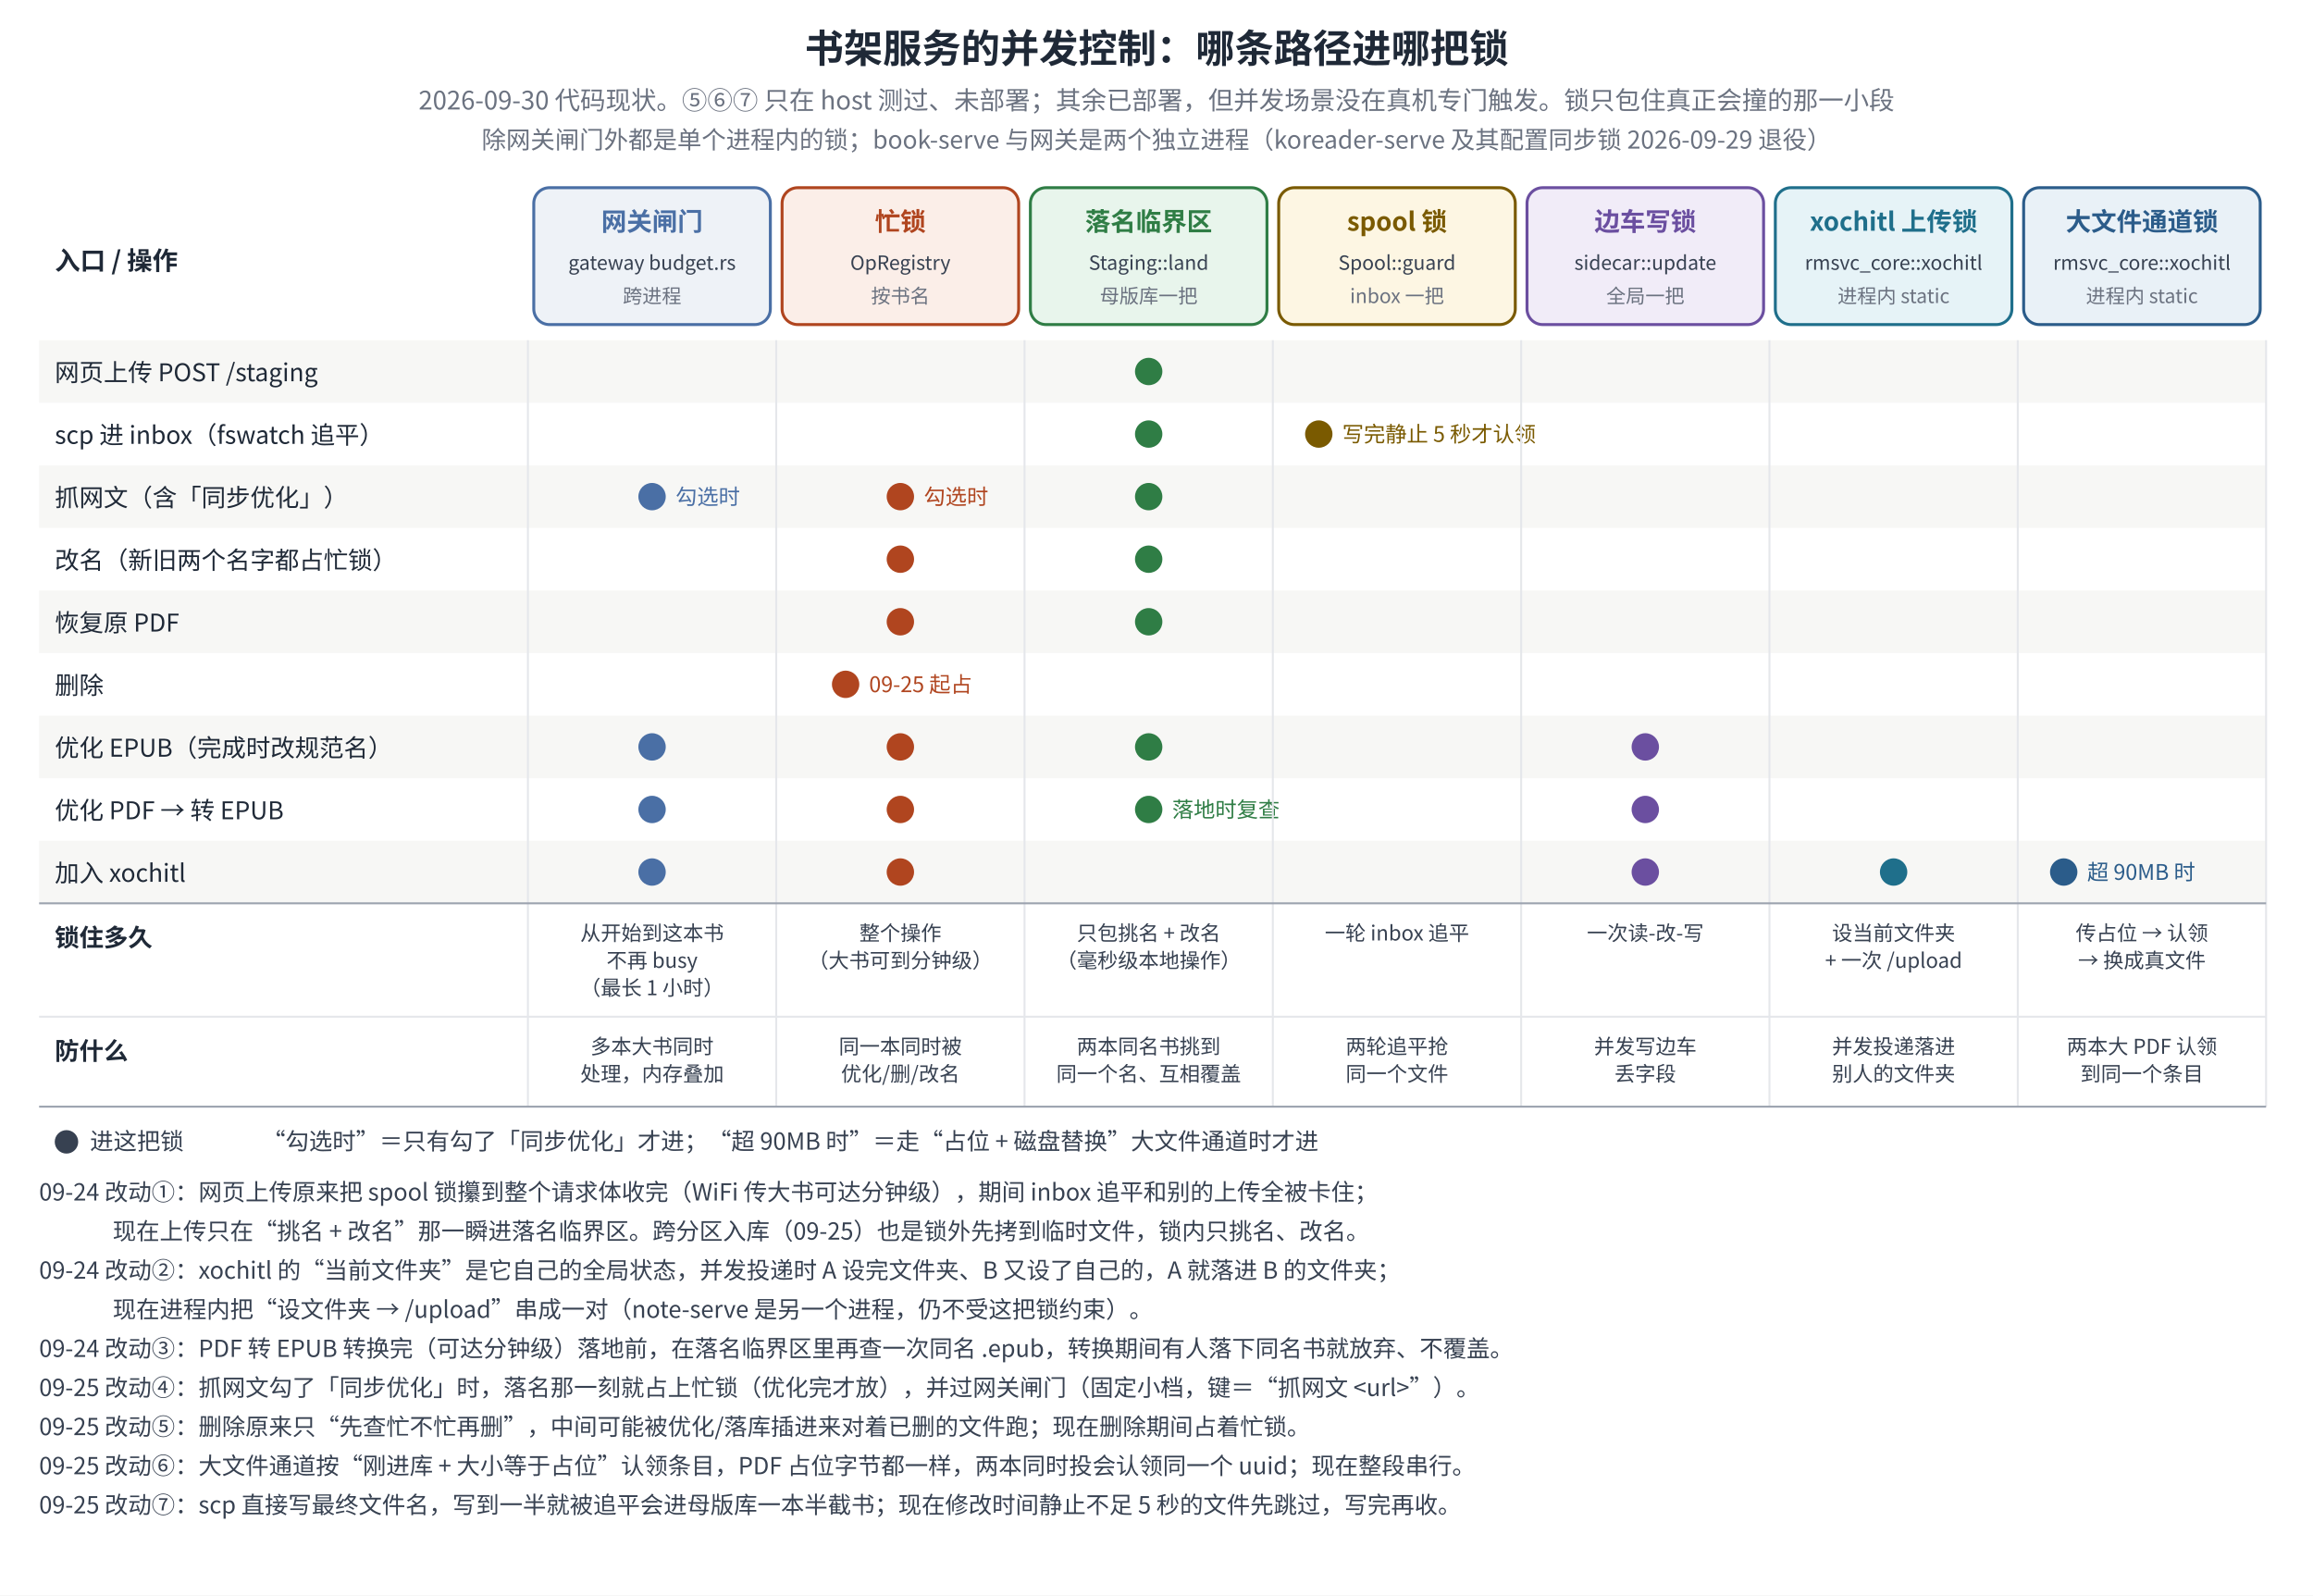
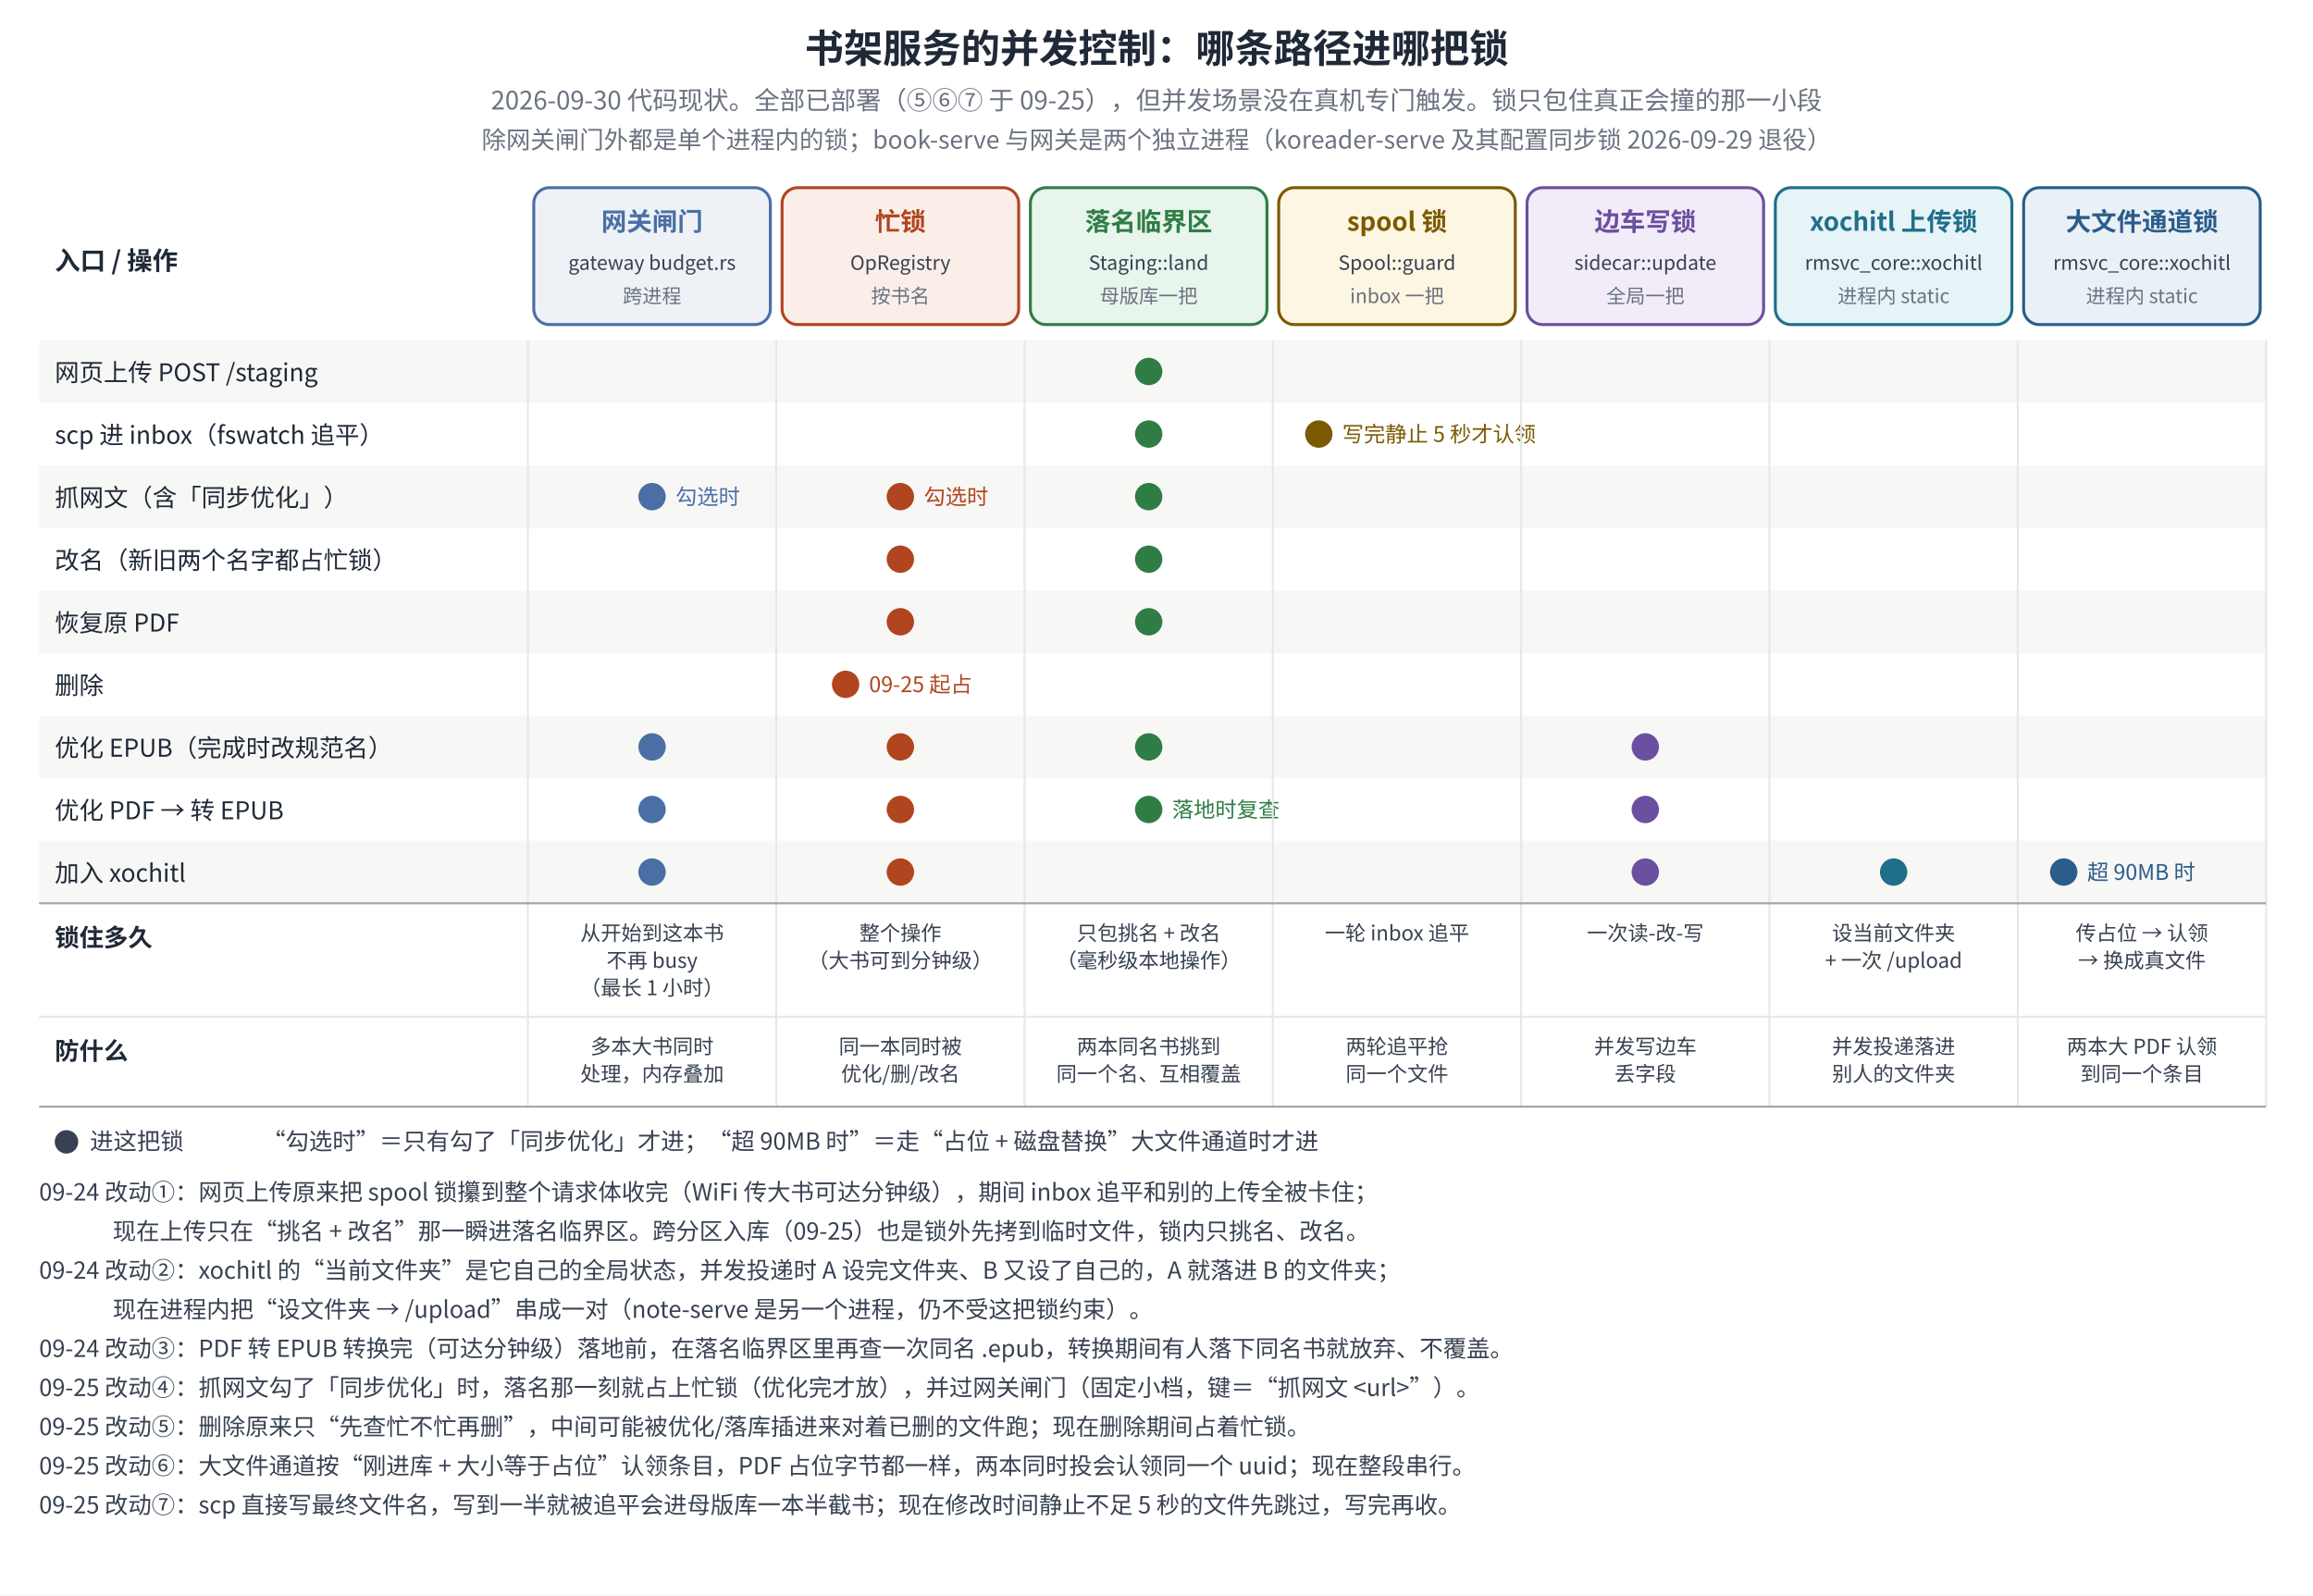
<svg xmlns="http://www.w3.org/2000/svg" width="1183" height="816" viewBox="0 0 1183 816" font-family="Noto Sans CJK SC, sans-serif">
  <rect width="1183" height="816" fill="#ffffff" />
  <text x="591.5" y="32" text-anchor="middle" font-size="20" font-weight="bold" fill="#1f2937">书架服务的并发控制：哪条路径进哪把锁</text>
-   <text x="591.5" y="56" text-anchor="middle" font-size="13" fill="#6b7280">2026-09-30 代码现状。⑤⑥⑦ 只在 host 测过、未部署；其余已部署，但并发场景没在真机专门触发。锁只包住真正会撞的那一小段</text>
+   <text x="591.5" y="56" text-anchor="middle" font-size="13" fill="#6b7280">2026-09-30 代码现状。全部已部署（⑤⑥⑦ 于 09-25），但并发场景没在真机专门触发。锁只包住真正会撞的那一小段</text>
  <text x="591.5" y="76" text-anchor="middle" font-size="12.5" fill="#6b7280">除网关闸门外都是单个进程内的锁；book-serve 与网关是两个独立进程（koreader-serve 及其配置同步锁 2026-09-29 退役）</text>
  <rect x="273" y="96" width="121" height="70" rx="8" fill="#eef2f7" stroke="#4a6fa5" stroke-width="1.5" />
  <text x="333.5" y="118" text-anchor="middle" font-size="13" font-weight="bold" fill="#4a6fa5">网关闸门</text>
  <text x="333.5" y="138" text-anchor="middle" font-size="10" fill="#374151">gateway budget.rs</text>
  <text x="333.5" y="155" text-anchor="middle" font-size="10" fill="#6b7280">跨进程</text>
  <rect x="400" y="96" width="121" height="70" rx="8" fill="#fbeee8" stroke="#b0451f" stroke-width="1.5" />
  <text x="460.5" y="118" text-anchor="middle" font-size="13" font-weight="bold" fill="#b0451f">忙锁</text>
  <text x="460.5" y="138" text-anchor="middle" font-size="10" fill="#374151">OpRegistry</text>
  <text x="460.5" y="155" text-anchor="middle" font-size="10" fill="#6b7280">按书名</text>
  <rect x="527" y="96" width="121" height="70" rx="8" fill="#e8f5ec" stroke="#2f7d45" stroke-width="1.5" />
  <text x="587.5" y="118" text-anchor="middle" font-size="13" font-weight="bold" fill="#2f7d45">落名临界区</text>
  <text x="587.5" y="138" text-anchor="middle" font-size="10" fill="#374151">Staging::land</text>
  <text x="587.5" y="155" text-anchor="middle" font-size="10" fill="#6b7280">母版库一把</text>
  <rect x="654" y="96" width="121" height="70" rx="8" fill="#fdf6e3" stroke="#7a5a00" stroke-width="1.5" />
  <text x="714.5" y="118" text-anchor="middle" font-size="13" font-weight="bold" fill="#7a5a00">spool 锁</text>
  <text x="714.5" y="138" text-anchor="middle" font-size="10" fill="#374151">Spool::guard</text>
  <text x="714.5" y="155" text-anchor="middle" font-size="10" fill="#6b7280">inbox 一把</text>
  <rect x="781" y="96" width="121" height="70" rx="8" fill="#f1ecf8" stroke="#6b4fa0" stroke-width="1.5" />
  <text x="841.5" y="118" text-anchor="middle" font-size="13" font-weight="bold" fill="#6b4fa0">边车写锁</text>
  <text x="841.5" y="138" text-anchor="middle" font-size="10" fill="#374151">sidecar::update</text>
  <text x="841.5" y="155" text-anchor="middle" font-size="10" fill="#6b7280">全局一把</text>
  <rect x="908" y="96" width="121" height="70" rx="8" fill="#e6f3f7" stroke="#1f6f8b" stroke-width="1.5" />
  <text x="968.5" y="118" text-anchor="middle" font-size="13" font-weight="bold" fill="#1f6f8b">xochitl 上传锁</text>
  <text x="968.5" y="138" text-anchor="middle" font-size="10" fill="#374151">rmsvc_core::xochitl</text>
  <text x="968.5" y="155" text-anchor="middle" font-size="10" fill="#6b7280">进程内 static</text>
  <rect x="1035" y="96" width="121" height="70" rx="8" fill="#e9f1f7" stroke="#2b5c8a" stroke-width="1.5" />
  <text x="1095.5" y="118" text-anchor="middle" font-size="13" font-weight="bold" fill="#2b5c8a">大文件通道锁</text>
  <text x="1095.5" y="138" text-anchor="middle" font-size="10" fill="#374151">rmsvc_core::xochitl</text>
  <text x="1095.5" y="155" text-anchor="middle" font-size="10" fill="#6b7280">进程内 static</text>
  <text x="28" y="138" font-size="13" font-weight="bold" fill="#1f2937">入口 / 操作</text>
  <rect x="20" y="174" width="1139" height="32" fill="#f7f7f5" />
  <text x="28" y="195" font-size="12.5" fill="#1f2937">网页上传  POST /staging</text>
  <circle cx="587.5" cy="190" r="7" fill="#2f7d45" />
  <text x="28" y="227" font-size="12.5" fill="#1f2937">scp 进 inbox（fswatch 追平）</text>
  <circle cx="587.5" cy="222" r="7" fill="#2f7d45" />
  <circle cx="674.5" cy="222" r="7" fill="#7a5a00" />
  <text x="686.5" y="226" font-size="11" fill="#7a5a00">写完静止 5 秒才认领</text>
  <rect x="20" y="238" width="1139" height="32" fill="#f7f7f5" />
  <text x="28" y="259" font-size="12.5" fill="#1f2937">抓网文（含「同步优化」）</text>
  <circle cx="333.5" cy="254" r="7" fill="#4a6fa5" />
  <text x="345.5" y="258" font-size="11" fill="#4a6fa5">勾选时</text>
  <circle cx="460.5" cy="254" r="7" fill="#b0451f" />
  <text x="472.5" y="258" font-size="11" fill="#b0451f">勾选时</text>
  <circle cx="587.5" cy="254" r="7" fill="#2f7d45" />
  <text x="28" y="291" font-size="12.5" fill="#1f2937">改名（新旧两个名字都占忙锁）</text>
  <circle cx="460.5" cy="286" r="7" fill="#b0451f" />
  <circle cx="587.5" cy="286" r="7" fill="#2f7d45" />
  <rect x="20" y="302" width="1139" height="32" fill="#f7f7f5" />
  <text x="28" y="323" font-size="12.5" fill="#1f2937">恢复原 PDF</text>
  <circle cx="460.5" cy="318" r="7" fill="#b0451f" />
  <circle cx="587.5" cy="318" r="7" fill="#2f7d45" />
  <text x="28" y="355" font-size="12.5" fill="#1f2937">删除</text>
  <circle cx="432.5" cy="350" r="7" fill="#b0451f" />
  <text x="444.5" y="354" font-size="11" fill="#b0451f">09-25 起占</text>
  <rect x="20" y="366" width="1139" height="32" fill="#f7f7f5" />
  <text x="28" y="387" font-size="12.5" fill="#1f2937">优化 EPUB（完成时改规范名）</text>
  <circle cx="333.5" cy="382" r="7" fill="#4a6fa5" />
  <circle cx="460.5" cy="382" r="7" fill="#b0451f" />
  <circle cx="587.5" cy="382" r="7" fill="#2f7d45" />
  <circle cx="841.5" cy="382" r="7" fill="#6b4fa0" />
  <text x="28" y="419" font-size="12.5" fill="#1f2937">优化 PDF → 转 EPUB</text>
  <circle cx="333.5" cy="414" r="7" fill="#4a6fa5" />
  <circle cx="460.5" cy="414" r="7" fill="#b0451f" />
  <circle cx="587.5" cy="414" r="7" fill="#2f7d45" />
  <text x="599.5" y="418" font-size="11" fill="#2f7d45">落地时复查</text>
  <circle cx="841.5" cy="414" r="7" fill="#6b4fa0" />
  <rect x="20" y="430" width="1139" height="32" fill="#f7f7f5" />
  <text x="28" y="451" font-size="12.5" fill="#1f2937">加入 xochitl</text>
  <circle cx="333.5" cy="446" r="7" fill="#4a6fa5" />
  <circle cx="460.5" cy="446" r="7" fill="#b0451f" />
  <circle cx="841.5" cy="446" r="7" fill="#6b4fa0" />
  <circle cx="968.5" cy="446" r="7" fill="#1f6f8b" />
  <circle cx="1055.5" cy="446" r="7" fill="#2b5c8a" />
  <text x="1067.5" y="450" font-size="11" fill="#2b5c8a">超 90MB 时</text>
  <line x1="270" y1="174" x2="270" y2="566" stroke="#e5e7eb" />
  <line x1="397" y1="174" x2="397" y2="566" stroke="#e5e7eb" />
  <line x1="524" y1="174" x2="524" y2="566" stroke="#e5e7eb" />
  <line x1="651" y1="174" x2="651" y2="566" stroke="#e5e7eb" />
  <line x1="778" y1="174" x2="778" y2="566" stroke="#e5e7eb" />
  <line x1="905" y1="174" x2="905" y2="566" stroke="#e5e7eb" />
  <line x1="1032" y1="174" x2="1032" y2="566" stroke="#e5e7eb" />
  <line x1="1159" y1="174" x2="1159" y2="566" stroke="#e5e7eb" />
  <line x1="20" y1="462" x2="1159" y2="462" stroke="#9ca3af" />
  <text x="28" y="484" font-size="12.5" font-weight="bold" fill="#1f2937">锁住多久</text>
  <text x="333.5" y="481" text-anchor="middle" font-size="10.5" fill="#374151">从开始到这本书</text>
  <text x="333.5" y="495" text-anchor="middle" font-size="10.5" fill="#374151">不再 busy</text>
  <text x="333.5" y="509" text-anchor="middle" font-size="10.5" fill="#374151">（最长 1 小时）</text>
  <text x="460.5" y="481" text-anchor="middle" font-size="10.5" fill="#374151">整个操作</text>
  <text x="460.5" y="495" text-anchor="middle" font-size="10.5" fill="#374151">（大书可到分钟级）</text>
  <text x="587.5" y="481" text-anchor="middle" font-size="10.5" fill="#374151">只包挑名 + 改名</text>
  <text x="587.5" y="495" text-anchor="middle" font-size="10.5" fill="#374151">（毫秒级本地操作）</text>
  <text x="714.5" y="481" text-anchor="middle" font-size="10.5" fill="#374151">一轮 inbox 追平</text>
  <text x="841.5" y="481" text-anchor="middle" font-size="10.5" fill="#374151">一次读-改-写</text>
  <text x="968.5" y="481" text-anchor="middle" font-size="10.5" fill="#374151">设当前文件夹</text>
  <text x="968.5" y="495" text-anchor="middle" font-size="10.5" fill="#374151">+ 一次 /upload</text>
  <text x="1095.5" y="481" text-anchor="middle" font-size="10.5" fill="#374151">传占位 → 认领</text>
  <text x="1095.5" y="495" text-anchor="middle" font-size="10.5" fill="#374151">→ 换成真文件</text>
  <line x1="20" y1="520" x2="1159" y2="520" stroke="#e5e7eb" />
  <text x="28" y="542" font-size="12.5" font-weight="bold" fill="#1f2937">防什么</text>
  <text x="333.5" y="539" text-anchor="middle" font-size="10.5" fill="#374151">多本大书同时</text>
  <text x="333.5" y="553" text-anchor="middle" font-size="10.5" fill="#374151">处理，内存叠加</text>
  <text x="460.5" y="539" text-anchor="middle" font-size="10.5" fill="#374151">同一本同时被</text>
  <text x="460.5" y="553" text-anchor="middle" font-size="10.5" fill="#374151">优化/删/改名</text>
  <text x="587.5" y="539" text-anchor="middle" font-size="10.5" fill="#374151">两本同名书挑到</text>
  <text x="587.5" y="553" text-anchor="middle" font-size="10.5" fill="#374151">同一个名、互相覆盖</text>
  <text x="714.5" y="539" text-anchor="middle" font-size="10.5" fill="#374151">两轮追平抢</text>
  <text x="714.5" y="553" text-anchor="middle" font-size="10.5" fill="#374151">同一个文件</text>
  <text x="841.5" y="539" text-anchor="middle" font-size="10.5" fill="#374151">并发写边车</text>
  <text x="841.5" y="553" text-anchor="middle" font-size="10.5" fill="#374151">丢字段</text>
  <text x="968.5" y="539" text-anchor="middle" font-size="10.5" fill="#374151">并发投递落进</text>
  <text x="968.5" y="553" text-anchor="middle" font-size="10.5" fill="#374151">别人的文件夹</text>
  <text x="1095.5" y="539" text-anchor="middle" font-size="10.5" fill="#374151">两本大 PDF 认领</text>
  <text x="1095.5" y="553" text-anchor="middle" font-size="10.5" fill="#374151">到同一个条目</text>
  <line x1="20" y1="566" x2="1159" y2="566" stroke="#9ca3af" />
  <circle cx="34" cy="584" r="6" fill="#374151" />
  <text x="46" y="588" font-size="12" fill="#374151">进这把锁</text>
  <text x="134" y="588" font-size="12" fill="#374151">“勾选时”＝只有勾了「同步优化」才进；“超 90MB 时”＝走“占位 + 磁盘替换”大文件通道时才进</text>
  <text x="20" y="614" font-size="12" fill="#374151" xml:space="preserve">09-24 改动①：网页上传原来把 spool 锁攥到整个请求体收完（WiFi 传大书可达分钟级），期间 inbox 追平和别的上传全被卡住；</text>
  <text x="20" y="634" font-size="12" fill="#374151" xml:space="preserve">              现在上传只在“挑名 + 改名”那一瞬进落名临界区。跨分区入库（09-25）也是锁外先拷到临时文件，锁内只挑名、改名。</text>
  <text x="20" y="654" font-size="12" fill="#374151" xml:space="preserve">09-24 改动②：xochitl 的“当前文件夹”是它自己的全局状态，并发投递时 A 设完文件夹、B 又设了自己的，A 就落进 B 的文件夹；</text>
  <text x="20" y="674" font-size="12" fill="#374151" xml:space="preserve">              现在进程内把“设文件夹 → /upload”串成一对（note-serve 是另一个进程，仍不受这把锁约束）。</text>
  <text x="20" y="694" font-size="12" fill="#374151" xml:space="preserve">09-24 改动③：PDF 转 EPUB 转换完（可达分钟级）落地前，在落名临界区里再查一次同名 .epub，转换期间有人落下同名书就放弃、不覆盖。</text>
  <text x="20" y="714" font-size="12" fill="#374151" xml:space="preserve">09-25 改动④：抓网文勾了「同步优化」时，落名那一刻就占上忙锁（优化完才放），并过网关闸门（固定小档，键＝“抓网文 &lt;url&gt;”）。</text>
  <text x="20" y="734" font-size="12" fill="#374151" xml:space="preserve">09-25 改动⑤：删除原来只“先查忙不忙再删”，中间可能被优化/落库插进来对着已删的文件跑；现在删除期间占着忙锁。</text>
  <text x="20" y="754" font-size="12" fill="#374151" xml:space="preserve">09-25 改动⑥：大文件通道按“刚进库 + 大小等于占位”认领条目，PDF 占位字节都一样，两本同时投会认领同一个 uuid；现在整段串行。</text>
  <text x="20" y="774" font-size="12" fill="#374151" xml:space="preserve">09-25 改动⑦：scp 直接写最终文件名，写到一半就被追平会进母版库一本半截书；现在修改时间静止不足 5 秒的文件先跳过，写完再收。</text>
</svg>
